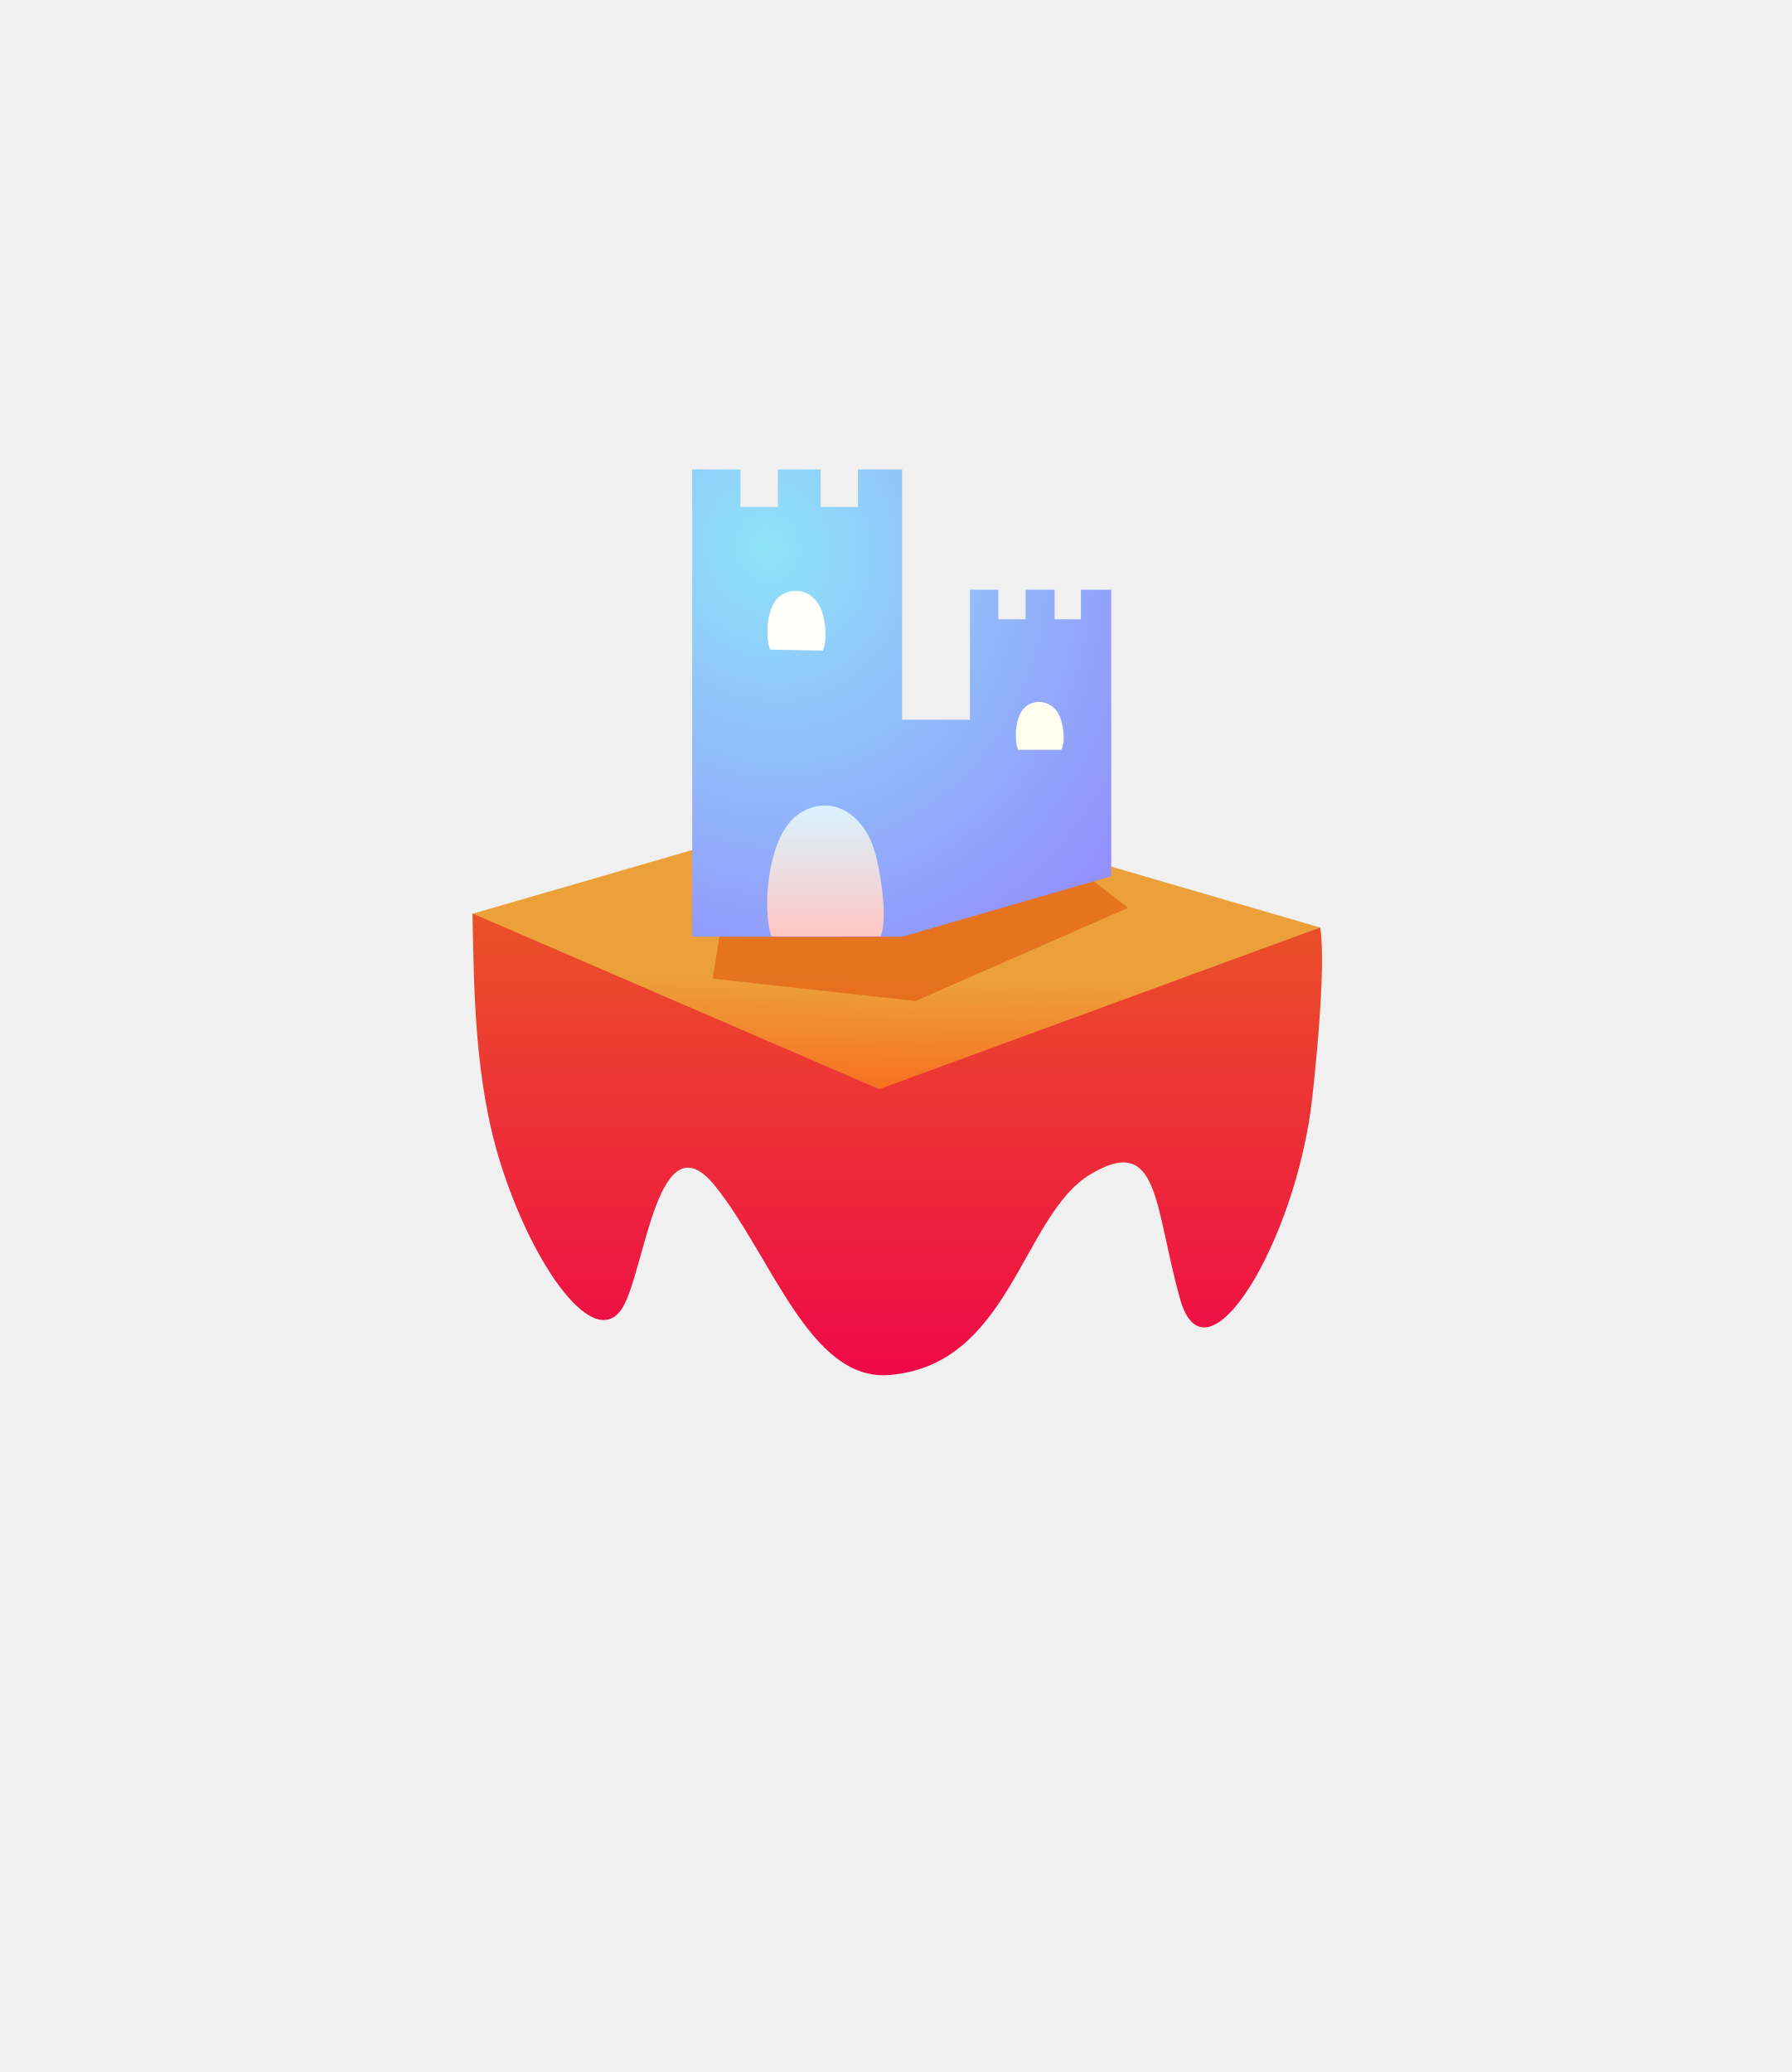
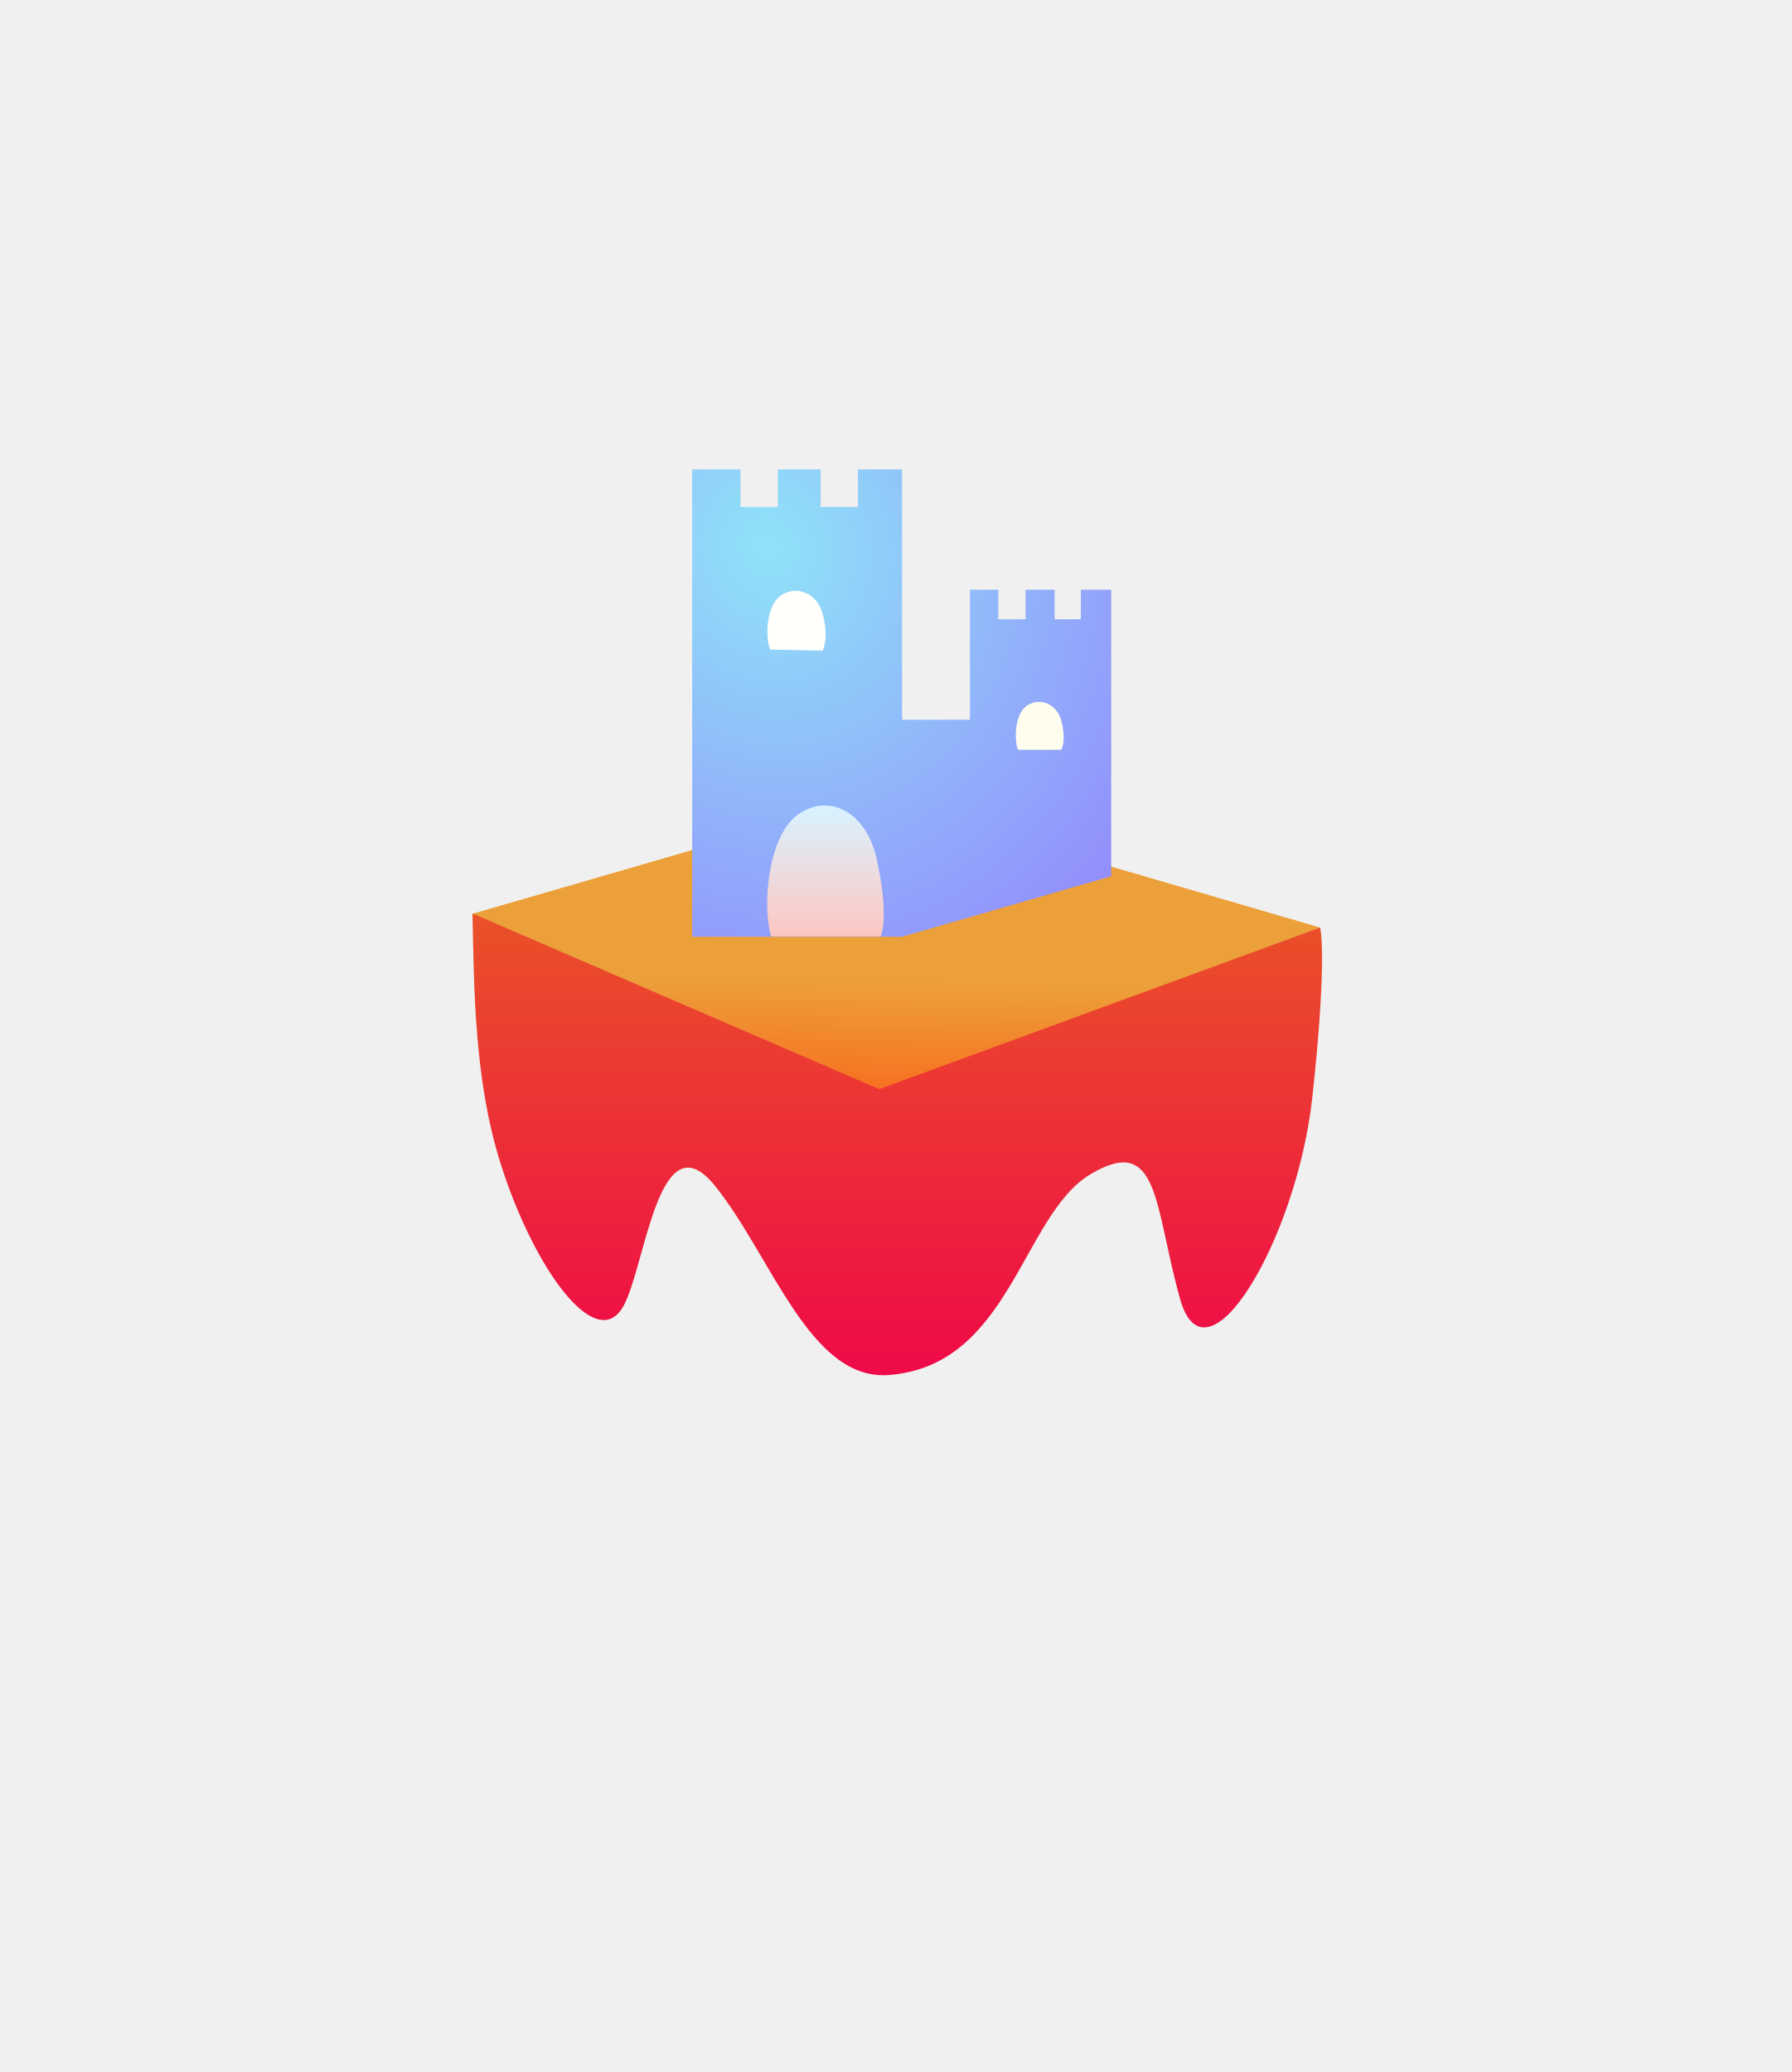
<svg xmlns="http://www.w3.org/2000/svg" width="166" height="192" viewBox="0 0 166 192" fill="none">
  <g clip-path="url(#clip0_55_51)">
+     <path d="M66.035 90.685L66.898 85.336L98.126 79.125L104.51 84.128L84.841 92.755L66.035 90.685Z" fill="#DE4607" fill-opacity="0.5" />
    <path d="M80.965 73.887L43.751 84.683L82.658 101.464L122.32 85.95L80.965 73.887Z" fill="url(#paint2_linear_55_51)" />
-     <path d="M66.035 90.685L66.898 85.336L98.126 79.125L104.51 84.128L84.841 92.755L66.035 90.685Z" fill="#DE4607" fill-opacity="0.5" />
-     <path d="M68.611 43.498H64.137V86.803H83.583L102.963 81.195V54.648H100.151V57.386H97.715V54.648H95.027V57.386H92.499V54.648H89.873V66.694H83.583V43.498L79.493 43.498V46.982H76.042V43.498H72.074V46.982H68.611V43.498Z" fill="url(#paint3_radial_55_51)" />
-     <path d="M72.449 55.115C70.922 56.031 70.922 59.163 71.354 60.192L76.232 60.291C76.398 59.993 76.73 58.801 76.232 56.907C75.734 55.015 73.942 54.219 72.449 55.115Z" fill="#FFFFFC" />
-     <path d="M95.228 65.34C93.972 66.086 93.972 68.638 94.327 69.476H98.342C98.479 69.233 98.752 68.343 98.342 66.8C97.932 65.259 96.458 64.61 95.228 65.34Z" fill="#FFFEEE" />
    <path d="M66.279 109.923C61.019 103.351 59.804 117.423 57.754 121.05C55.236 125.504 49.442 117.552 46.367 107.765C43.962 100.114 43.921 91.744 43.779 84.646L81.474 100.924L122.32 85.95C122.32 85.95 123.029 88.614 121.59 101.727C120.151 114.839 111.756 128.986 109.341 120.36C106.925 111.733 107.443 105.005 101.059 108.8C94.675 112.596 93.64 126.562 82.351 127.415C75.045 127.966 71.539 116.495 66.279 109.923Z" fill="url(#paint4_linear_55_51)" />
-     <path d="M73.946 75.471C71.012 77.543 70.643 84.443 71.472 86.77H81.591C81.91 86.094 82.172 83.811 81.214 79.525C80.258 75.245 76.815 73.444 73.946 75.471Z" fill="url(#paint5_linear_55_51)" />
+     <g>
+       <path d="M68.611 43.498H64.137V86.803H83.583L102.963 81.195V54.648H100.151V57.386H97.715V54.648H95.027V57.386H92.499V54.648H89.873V66.694H83.583V43.498L79.493 43.498V46.982H76.042V43.498H72.074V46.982H68.611V43.498Z" fill="url(#paint3_radial_55_51)" />
+       <path d="M72.449 55.115C70.922 56.031 70.922 59.163 71.354 60.192L76.232 60.291C76.398 59.993 76.73 58.801 76.232 56.907C75.734 55.015 73.942 54.219 72.449 55.115Z" fill="#FFFFFC" />
+       <path d="M95.228 65.34C93.972 66.086 93.972 68.638 94.327 69.476H98.342C98.479 69.233 98.752 68.343 98.342 66.8C97.932 65.259 96.458 64.61 95.228 65.34Z" fill="#FFFEEE" />
+       <path d="M73.946 75.471C71.012 77.543 70.643 84.443 71.472 86.77H81.591C81.91 86.094 82.172 83.811 81.214 79.525C80.258 75.245 76.815 73.444 73.946 75.471Z" fill="url(#paint5_linear_55_51)" />
+       <animateMotion path="M0,1.5 0,-1.5 0 1.5" keyTimes="0;0.18;0.37;0.58;0.72;0.87;1" dur="3s" repeatCount="indefinite" />
+     </g>
  </g>
  <defs>
    <linearGradient id="paint0_linear_55_51" x1="-38.996" y1="20.389" x2="123.439" y2="184.184" gradientUnits="userSpaceOnUse">
      <stop stop-color="#ED3336" />
      <stop offset="0.26" stop-color="#FF4471" />
      <stop offset="0.605" stop-color="#F754BF" />
      <stop offset="1" stop-color="#04B6DD" />
    </linearGradient>
    <linearGradient id="paint1_linear_55_51" x1="-0.936" y1="73.062" x2="155.043" y2="143.405" gradientUnits="userSpaceOnUse">
      <stop stop-color="#20FFBC" />
      <stop offset="1" stop-color="#12D4FF" />
    </linearGradient>
    <linearGradient id="paint2_linear_55_51" x1="83.116" y1="90.857" x2="82.957" y2="101.464" gradientUnits="userSpaceOnUse">
      <stop stop-color="#ECA03A" />
      <stop offset="1" stop-color="#F86E20" />
    </linearGradient>
    <radialGradient id="paint3_radial_55_51" cx="0" cy="0" r="1" gradientUnits="userSpaceOnUse" gradientTransform="translate(71.2111 50.6574) rotate(69.705) scale(48.747 43.9152)">
      <stop stop-color="#8FE3F8" />
      <stop offset="1" stop-color="#9387FC" />
    </radialGradient>
    <linearGradient id="paint4_linear_55_51" x1="83.127" y1="84.646" x2="83.127" y2="127.434" gradientUnits="userSpaceOnUse">
      <stop stop-color="#EA5128" />
      <stop offset="1" stop-color="#EF0948" />
    </linearGradient>
    <linearGradient id="paint5_linear_55_51" x1="76.543" y1="74.639" x2="76.543" y2="87.182" gradientUnits="userSpaceOnUse">
      <stop stop-color="#D8F3FF" />
      <stop offset="1" stop-color="#FFC5C0" />
    </linearGradient>
    <linearGradient id="paint6_linear_55_51" x1="23.361" y1="146.804" x2="157.251" y2="139.667" gradientUnits="userSpaceOnUse">
      <stop stop-color="#1DF6CB" />
      <stop offset="1" stop-color="#13D6FE" />
    </linearGradient>
    <clipPath id="clip0_55_51">
      <rect width="166" height="192" fill="white" />
    </clipPath>
  </defs>
</svg>
